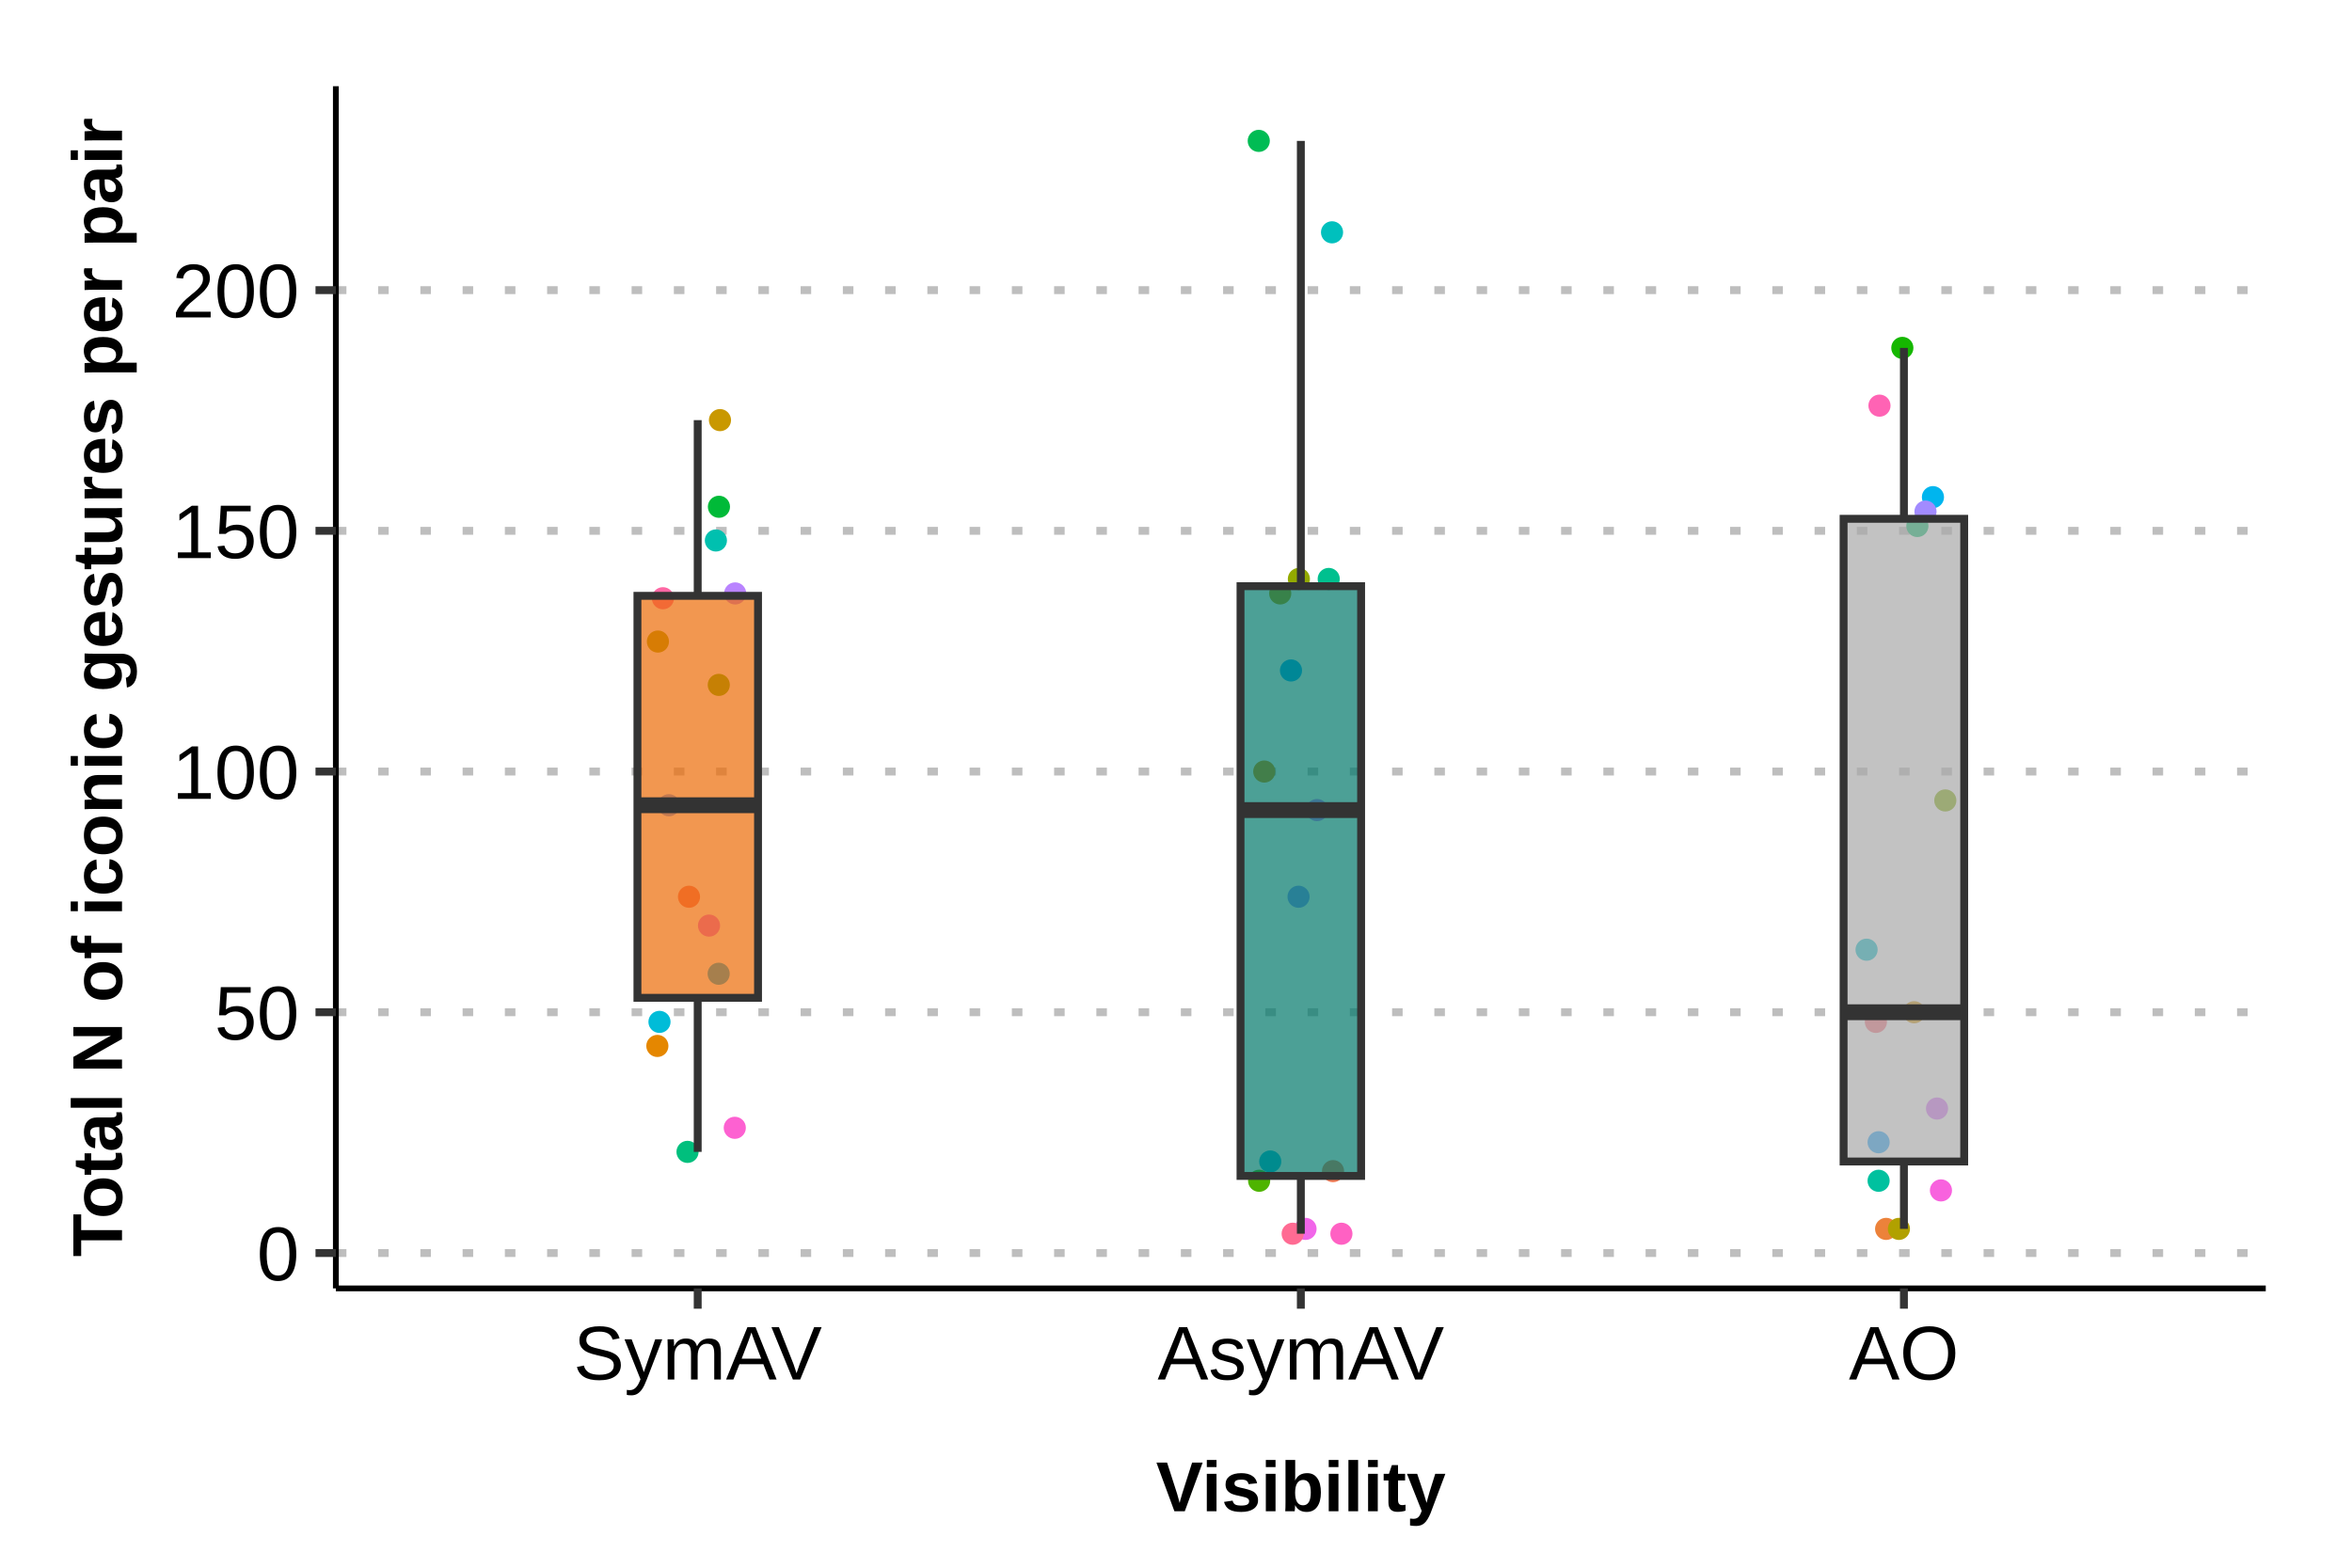
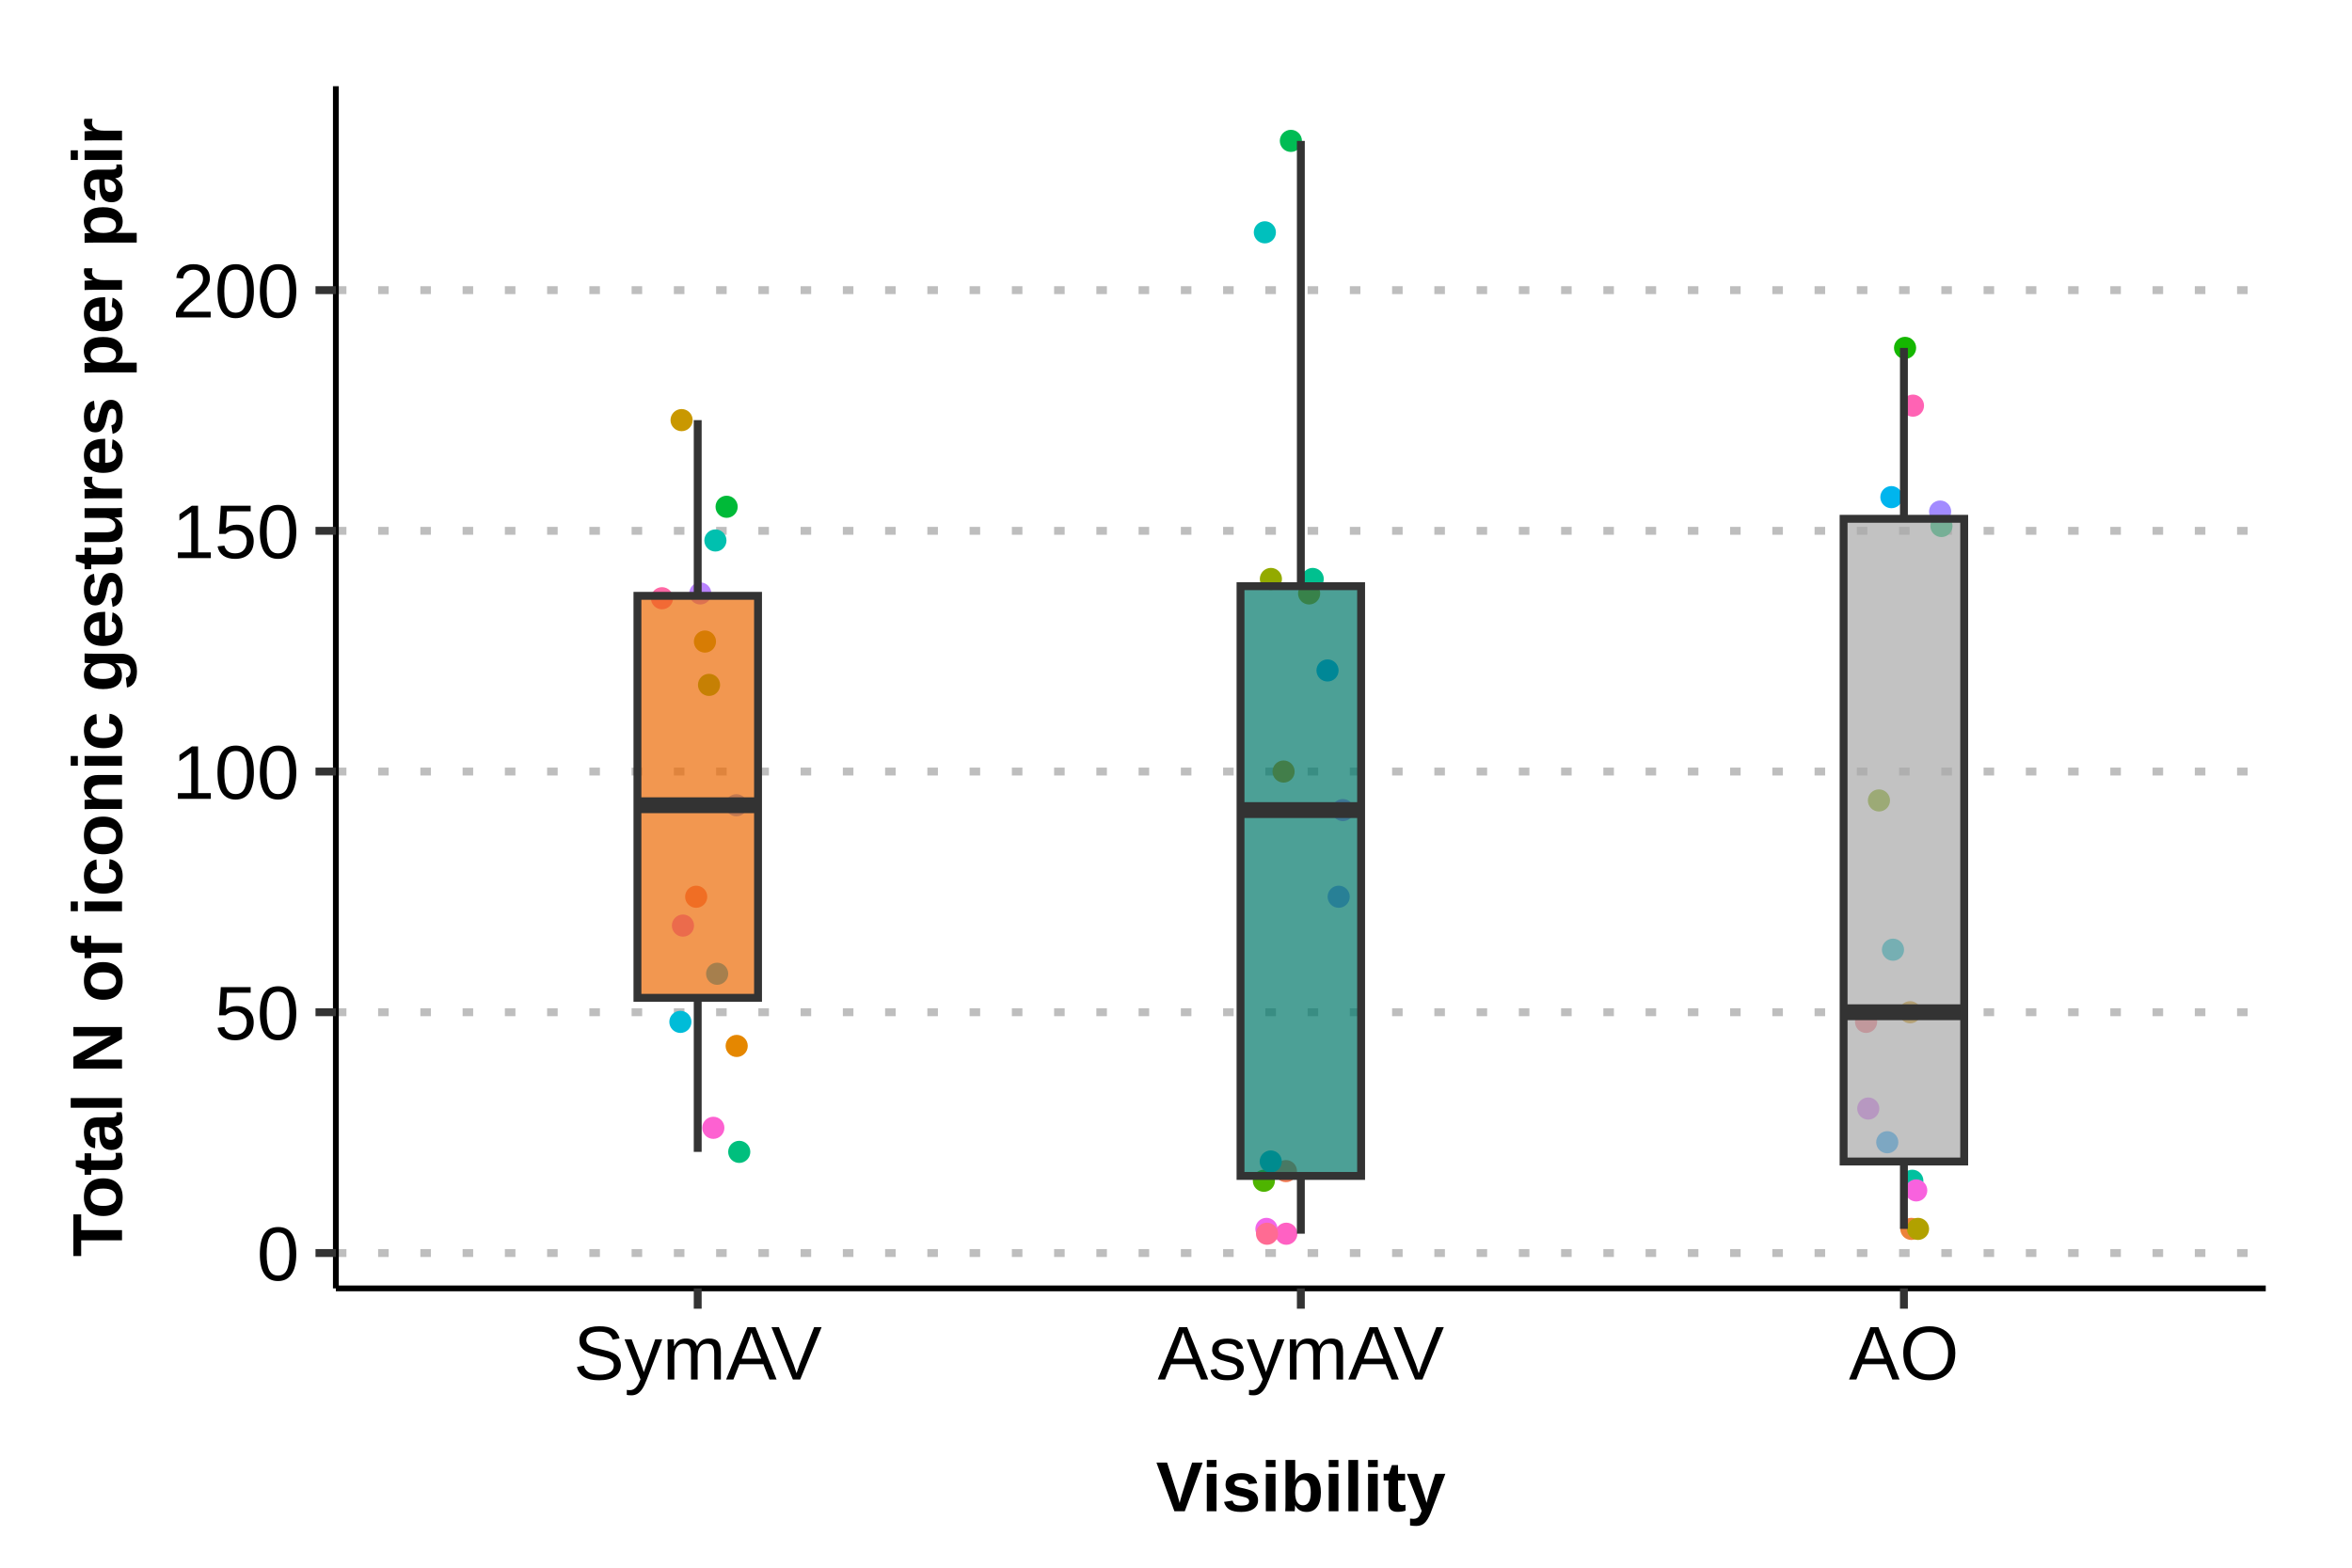
<svg xmlns="http://www.w3.org/2000/svg" width="432.00pt" height="288.00pt" viewBox="0 0 432.00 288.00">
  <g class="svglite">
    <defs>
      <style type="text/css">
    .svglite line, .svglite polyline, .svglite polygon, .svglite path, .svglite rect, .svglite circle {
      fill: none;
      stroke: #000000;
      stroke-linecap: round;
      stroke-linejoin: round;
      stroke-miterlimit: 10.00;
    }
    .svglite text {
      white-space: pre;
    }
    .svglite g.glyphgroup path {
      fill: inherit;
      stroke: none;
    }
  </style>
    </defs>
    <rect width="100%" height="100%" style="stroke: none; fill: none;" />
    <defs>
      <clipPath id="cpMC4wMHw0MzIuMDB8MC4wMHwyODguMDA=">
        <rect x="0.00" y="0.00" width="432.00" height="288.00" />
      </clipPath>
    </defs>
    <g clip-path="url(#cpMC4wMHw0MzIuMDB8MC4wMHwyODguMDA=)">
</g>
    <defs>
      <clipPath id="cpNjEuNjl8NDE2LjE2fDE1Ljg0fDIzNi42OQ==">
        <rect x="61.69" y="15.84" width="354.47" height="220.85" />
      </clipPath>
    </defs>
    <g clip-path="url(#cpNjEuNjl8NDE2LjE2fDE1Ljg0fDIzNi42OQ==)">
      <polyline points="61.69,230.19 416.16,230.19 " style="stroke-width: 1.45; stroke: #BEBEBE; stroke-dasharray: 1.94,5.82; stroke-linecap: butt;" />
      <polyline points="61.69,185.96 416.16,185.96 " style="stroke-width: 1.45; stroke: #BEBEBE; stroke-dasharray: 1.94,5.82; stroke-linecap: butt;" />
      <polyline points="61.69,141.74 416.16,141.74 " style="stroke-width: 1.45; stroke: #BEBEBE; stroke-dasharray: 1.94,5.82; stroke-linecap: butt;" />
      <polyline points="61.69,97.52 416.16,97.52 " style="stroke-width: 1.45; stroke: #BEBEBE; stroke-dasharray: 1.94,5.82; stroke-linecap: butt;" />
      <polyline points="61.69,53.30 416.16,53.30 " style="stroke-width: 1.45; stroke: #BEBEBE; stroke-dasharray: 1.94,5.82; stroke-linecap: butt;" />
-       <circle cx="126.55" cy="164.74" r="1.55" style="stroke-width: 0.97; stroke: #F8766D; fill: #F8766D;" />
-       <circle cx="244.84" cy="215.15" r="1.55" style="stroke-width: 0.97; stroke: #F27C56; fill: #F27C56;" />
-       <circle cx="346.43" cy="225.76" r="1.55" style="stroke-width: 0.97; stroke: #EC823A; fill: #EC823A;" />
-       <circle cx="120.74" cy="192.15" r="1.55" style="stroke-width: 0.97; stroke: #E58700; fill: #E58700;" />
-       <circle cx="232.21" cy="141.74" r="1.55" style="stroke-width: 0.97; stroke: #DC8D00; fill: #DC8D00;" />
-       <circle cx="351.57" cy="185.96" r="1.55" style="stroke-width: 0.97; stroke: #D39200; fill: #D39200;" />
-       <circle cx="132.24" cy="77.18" r="1.55" style="stroke-width: 0.97; stroke: #C99800; fill: #C99800;" />
-       <circle cx="235.14" cy="109.02" r="1.55" style="stroke-width: 0.97; stroke: #BD9C00; fill: #BD9C00;" />
-       <circle cx="348.78" cy="225.76" r="1.55" style="stroke-width: 0.97; stroke: #B1A100; fill: #B1A100;" />
-       <circle cx="120.84" cy="117.86" r="1.55" style="stroke-width: 0.97; stroke: #A3A500; fill: #A3A500;" />
-       <circle cx="238.57" cy="106.36" r="1.55" style="stroke-width: 0.97; stroke: #93AA00; fill: #93AA00;" />
-       <circle cx="357.30" cy="147.05" r="1.55" style="stroke-width: 0.97; stroke: #81AD00; fill: #81AD00;" />
-       <circle cx="132.02" cy="125.82" r="1.55" style="stroke-width: 0.97; stroke: #6BB100; fill: #6BB100;" />
-       <circle cx="231.27" cy="216.92" r="1.55" style="stroke-width: 0.97; stroke: #4EB400; fill: #4EB400;" />
-       <circle cx="349.41" cy="63.91" r="1.55" style="stroke-width: 0.97; stroke: #15B700; fill: #15B700;" />
-       <circle cx="132.05" cy="93.10" r="1.55" style="stroke-width: 0.97; stroke: #00BA38; fill: #00BA38;" />
-       <circle cx="231.20" cy="25.88" r="1.55" style="stroke-width: 0.97; stroke: #00BC54; fill: #00BC54;" />
-       <circle cx="352.17" cy="96.63" r="1.55" style="stroke-width: 0.97; stroke: #00BE6A; fill: #00BE6A;" />
-       <circle cx="126.28" cy="211.61" r="1.55" style="stroke-width: 0.97; stroke: #00BF7D; fill: #00BF7D;" />
-       <circle cx="244.05" cy="106.36" r="1.55" style="stroke-width: 0.97; stroke: #00C08F; fill: #00C08F;" />
-       <circle cx="345.05" cy="216.92" r="1.55" style="stroke-width: 0.97; stroke: #00C19F; fill: #00C19F;" />
-       <circle cx="131.49" cy="99.29" r="1.55" style="stroke-width: 0.97; stroke: #00C0AF; fill: #00C0AF;" />
-       <circle cx="244.66" cy="42.68" r="1.55" style="stroke-width: 0.97; stroke: #00C0BD; fill: #00C0BD;" />
-       <circle cx="342.84" cy="174.47" r="1.55" style="stroke-width: 0.97; stroke: #00BECB; fill: #00BECB;" />
-       <circle cx="121.13" cy="187.73" r="1.55" style="stroke-width: 0.97; stroke: #00BCD8; fill: #00BCD8;" />
-       <circle cx="233.31" cy="213.38" r="1.55" style="stroke-width: 0.97; stroke: #00B9E3; fill: #00B9E3;" />
-       <circle cx="355.03" cy="91.33" r="1.55" style="stroke-width: 0.97; stroke: #00B5EE; fill: #00B5EE;" />
-       <circle cx="132.00" cy="178.89" r="1.55" style="stroke-width: 0.97; stroke: #00B0F6; fill: #00B0F6;" />
-       <circle cx="237.12" cy="123.17" r="1.55" style="stroke-width: 0.97; stroke: #00AAFE; fill: #00AAFE;" />
-       <circle cx="345.05" cy="209.84" r="1.55" style="stroke-width: 0.97; stroke: #18A3FF; fill: #18A3FF;" />
-       <circle cx="122.85" cy="147.93" r="1.55" style="stroke-width: 0.97; stroke: #619CFF; fill: #619CFF;" />
-       <circle cx="238.51" cy="164.74" r="1.55" style="stroke-width: 0.97; stroke: #8694FF; fill: #8694FF;" />
-       <circle cx="353.66" cy="93.98" r="1.55" style="stroke-width: 0.97; stroke: #A28BFF; fill: #A28BFF;" />
-       <circle cx="135.03" cy="109.02" r="1.55" style="stroke-width: 0.97; stroke: #B983FF; fill: #B983FF;" />
-       <circle cx="241.90" cy="148.82" r="1.55" style="stroke-width: 0.97; stroke: #CB7AFF; fill: #CB7AFF;" />
-       <circle cx="355.78" cy="203.65" r="1.55" style="stroke-width: 0.97; stroke: #DB72FB; fill: #DB72FB;" />
-       <circle cx="130.23" cy="170.04" r="1.55" style="stroke-width: 0.97; stroke: #E76BF3; fill: #E76BF3;" />
-       <circle cx="239.79" cy="225.76" r="1.55" style="stroke-width: 0.97; stroke: #F166E9; fill: #F166E9;" />
-       <circle cx="356.50" cy="218.69" r="1.55" style="stroke-width: 0.97; stroke: #F862DE; fill: #F862DE;" />
-       <circle cx="134.96" cy="207.19" r="1.55" style="stroke-width: 0.97; stroke: #FD61D1; fill: #FD61D1;" />
-       <circle cx="246.38" cy="226.65" r="1.55" style="stroke-width: 0.97; stroke: #FF61C3; fill: #FF61C3;" />
-       <circle cx="345.21" cy="74.52" r="1.55" style="stroke-width: 0.97; stroke: #FF63B4; fill: #FF63B4;" />
-       <circle cx="121.76" cy="109.90" r="1.55" style="stroke-width: 0.97; stroke: #FF67A4; fill: #FF67A4;" />
-       <circle cx="237.43" cy="226.65" r="1.55" style="stroke-width: 0.97; stroke: #FF6B93; fill: #FF6B93;" />
-       <circle cx="344.55" cy="187.73" r="1.55" style="stroke-width: 0.97; stroke: #FC7181; fill: #FC7181;" />
+       <circle cx="127.87" cy="164.74" r="1.55" style="stroke-width: 0.97; stroke: #F8766D; fill: #F8766D;" />
+       <circle cx="236.19" cy="215.15" r="1.55" style="stroke-width: 0.97; stroke: #F27C56; fill: #F27C56;" />
+       <circle cx="351.06" cy="225.76" r="1.55" style="stroke-width: 0.97; stroke: #EC823A; fill: #EC823A;" />
+       <circle cx="135.31" cy="192.15" r="1.55" style="stroke-width: 0.97; stroke: #E58700; fill: #E58700;" />
+       <circle cx="235.76" cy="141.74" r="1.55" style="stroke-width: 0.97; stroke: #DC8D00; fill: #DC8D00;" />
+       <circle cx="350.84" cy="185.96" r="1.55" style="stroke-width: 0.97; stroke: #D39200; fill: #D39200;" />
+       <circle cx="125.19" cy="77.18" r="1.55" style="stroke-width: 0.97; stroke: #C99800; fill: #C99800;" />
+       <circle cx="240.45" cy="109.02" r="1.55" style="stroke-width: 0.97; stroke: #BD9C00; fill: #BD9C00;" />
+       <circle cx="352.29" cy="225.76" r="1.55" style="stroke-width: 0.97; stroke: #B1A100; fill: #B1A100;" />
+       <circle cx="129.48" cy="117.86" r="1.55" style="stroke-width: 0.97; stroke: #A3A500; fill: #A3A500;" />
+       <circle cx="233.43" cy="106.36" r="1.55" style="stroke-width: 0.97; stroke: #93AA00; fill: #93AA00;" />
+       <circle cx="345.11" cy="147.05" r="1.55" style="stroke-width: 0.97; stroke: #81AD00; fill: #81AD00;" />
+       <circle cx="130.23" cy="125.82" r="1.55" style="stroke-width: 0.97; stroke: #6BB100; fill: #6BB100;" />
+       <circle cx="232.14" cy="216.92" r="1.55" style="stroke-width: 0.97; stroke: #4EB400; fill: #4EB400;" />
+       <circle cx="349.91" cy="63.91" r="1.55" style="stroke-width: 0.97; stroke: #15B700; fill: #15B700;" />
+       <circle cx="133.46" cy="93.10" r="1.55" style="stroke-width: 0.97; stroke: #00BA38; fill: #00BA38;" />
+       <circle cx="237.10" cy="25.88" r="1.55" style="stroke-width: 0.97; stroke: #00BC54; fill: #00BC54;" />
+       <circle cx="356.59" cy="96.63" r="1.55" style="stroke-width: 0.97; stroke: #00BE6A; fill: #00BE6A;" />
+       <circle cx="135.78" cy="211.61" r="1.55" style="stroke-width: 0.97; stroke: #00BF7D; fill: #00BF7D;" />
+       <circle cx="241.11" cy="106.36" r="1.55" style="stroke-width: 0.97; stroke: #00C08F; fill: #00C08F;" />
+       <circle cx="351.24" cy="216.92" r="1.55" style="stroke-width: 0.97; stroke: #00C19F; fill: #00C19F;" />
+       <circle cx="131.40" cy="99.29" r="1.55" style="stroke-width: 0.97; stroke: #00C0AF; fill: #00C0AF;" />
+       <circle cx="232.32" cy="42.68" r="1.55" style="stroke-width: 0.97; stroke: #00C0BD; fill: #00C0BD;" />
+       <circle cx="347.69" cy="174.47" r="1.55" style="stroke-width: 0.97; stroke: #00BECB; fill: #00BECB;" />
+       <circle cx="124.97" cy="187.73" r="1.55" style="stroke-width: 0.97; stroke: #00BCD8; fill: #00BCD8;" />
+       <circle cx="233.40" cy="213.38" r="1.55" style="stroke-width: 0.97; stroke: #00B9E3; fill: #00B9E3;" />
+       <circle cx="347.40" cy="91.33" r="1.55" style="stroke-width: 0.97; stroke: #00B5EE; fill: #00B5EE;" />
+       <circle cx="131.72" cy="178.89" r="1.55" style="stroke-width: 0.97; stroke: #00B0F6; fill: #00B0F6;" />
+       <circle cx="243.83" cy="123.17" r="1.55" style="stroke-width: 0.97; stroke: #00AAFE; fill: #00AAFE;" />
+       <circle cx="346.64" cy="209.84" r="1.55" style="stroke-width: 0.97; stroke: #18A3FF; fill: #18A3FF;" />
+       <circle cx="135.25" cy="147.93" r="1.55" style="stroke-width: 0.97; stroke: #619CFF; fill: #619CFF;" />
+       <circle cx="245.88" cy="164.74" r="1.55" style="stroke-width: 0.97; stroke: #8694FF; fill: #8694FF;" />
+       <circle cx="356.35" cy="93.98" r="1.55" style="stroke-width: 0.97; stroke: #A28BFF; fill: #A28BFF;" />
+       <circle cx="128.62" cy="109.02" r="1.55" style="stroke-width: 0.97; stroke: #B983FF; fill: #B983FF;" />
+       <circle cx="246.65" cy="148.82" r="1.55" style="stroke-width: 0.97; stroke: #CB7AFF; fill: #CB7AFF;" />
+       <circle cx="343.15" cy="203.65" r="1.55" style="stroke-width: 0.97; stroke: #DB72FB; fill: #DB72FB;" />
+       <circle cx="125.44" cy="170.04" r="1.55" style="stroke-width: 0.97; stroke: #E76BF3; fill: #E76BF3;" />
+       <circle cx="232.61" cy="225.76" r="1.55" style="stroke-width: 0.97; stroke: #F166E9; fill: #F166E9;" />
+       <circle cx="351.96" cy="218.69" r="1.55" style="stroke-width: 0.97; stroke: #F862DE; fill: #F862DE;" />
+       <circle cx="131.02" cy="207.19" r="1.55" style="stroke-width: 0.97; stroke: #FD61D1; fill: #FD61D1;" />
+       <circle cx="236.26" cy="226.65" r="1.55" style="stroke-width: 0.97; stroke: #FF61C3; fill: #FF61C3;" />
+       <circle cx="351.36" cy="74.52" r="1.55" style="stroke-width: 0.97; stroke: #FF63B4; fill: #FF63B4;" />
+       <circle cx="121.59" cy="109.90" r="1.55" style="stroke-width: 0.97; stroke: #FF67A4; fill: #FF67A4;" />
+       <circle cx="232.72" cy="226.65" r="1.55" style="stroke-width: 0.97; stroke: #FF6B93; fill: #FF6B93;" />
+       <circle cx="342.75" cy="187.73" r="1.55" style="stroke-width: 0.97; stroke: #FC7181; fill: #FC7181;" />
      <line x1="128.15" y1="109.46" x2="128.15" y2="77.18" style="stroke-width: 1.45; stroke: #333333; stroke-linecap: butt;" />
      <line x1="128.15" y1="183.31" x2="128.15" y2="211.61" style="stroke-width: 1.45; stroke: #333333; stroke-linecap: butt;" />
      <polygon points="117.08,109.46 117.08,183.31 139.23,183.31 139.23,109.46 117.08,109.46 " style="stroke-width: 1.45; stroke: #333333; stroke-linecap: butt; stroke-linejoin: miter; fill: #ED6B06; fill-opacity: 0.70;" />
      <line x1="117.08" y1="147.93" x2="139.23" y2="147.93" style="stroke-width: 2.91; stroke: #333333; stroke-linecap: butt; stroke-linejoin: miter;" />
      <line x1="238.93" y1="107.69" x2="238.93" y2="25.88" style="stroke-width: 1.45; stroke: #333333; stroke-linecap: butt;" />
      <line x1="238.93" y1="216.03" x2="238.93" y2="226.65" style="stroke-width: 1.45; stroke: #333333; stroke-linecap: butt;" />
      <polygon points="227.85,107.69 227.85,216.03 250.00,216.03 250.00,107.69 227.85,107.69 " style="stroke-width: 1.45; stroke: #333333; stroke-linecap: butt; stroke-linejoin: miter; fill: #00786A; fill-opacity: 0.70;" />
      <line x1="227.85" y1="148.82" x2="250.00" y2="148.82" style="stroke-width: 2.91; stroke: #333333; stroke-linecap: butt; stroke-linejoin: miter;" />
      <line x1="349.70" y1="95.31" x2="349.70" y2="63.91" style="stroke-width: 1.45; stroke: #333333; stroke-linecap: butt;" />
      <line x1="349.70" y1="213.38" x2="349.70" y2="225.76" style="stroke-width: 1.45; stroke: #333333; stroke-linecap: butt;" />
      <polygon points="338.62,95.31 338.62,213.38 360.77,213.38 360.77,95.31 338.62,95.31 " style="stroke-width: 1.45; stroke: #333333; stroke-linecap: butt; stroke-linejoin: miter; fill: #A9A9A9; fill-opacity: 0.70;" />
      <line x1="338.62" y1="185.96" x2="360.77" y2="185.96" style="stroke-width: 2.91; stroke: #333333; stroke-linecap: butt; stroke-linejoin: miter;" />
    </g>
    <g clip-path="url(#cpMC4wMHw0MzIuMDB8MC4wMHwyODguMDA=)">
      <polyline points="61.69,236.69 61.69,15.84 " style="stroke-width: 1.07; stroke-linecap: butt;" />
      <text x="54.97" y="235.20" text-anchor="end" style="font-size: 14.00px; font-family: &quot;Arial&quot;;" textLength="7.78px" lengthAdjust="spacingAndGlyphs">0</text>
      <text x="54.97" y="190.97" text-anchor="end" style="font-size: 14.00px; font-family: &quot;Arial&quot;;" textLength="15.56px" lengthAdjust="spacingAndGlyphs">50</text>
      <text x="54.97" y="146.75" text-anchor="end" style="font-size: 14.00px; font-family: &quot;Arial&quot;;" textLength="23.34px" lengthAdjust="spacingAndGlyphs">100</text>
      <text x="54.97" y="102.53" text-anchor="end" style="font-size: 14.00px; font-family: &quot;Arial&quot;;" textLength="23.34px" lengthAdjust="spacingAndGlyphs">150</text>
      <text x="54.97" y="58.31" text-anchor="end" style="font-size: 14.00px; font-family: &quot;Arial&quot;;" textLength="23.34px" lengthAdjust="spacingAndGlyphs">200</text>
      <polyline points="57.95,230.19 61.69,230.19 " style="stroke-width: 1.45; stroke: #333333; stroke-linecap: butt;" />
      <polyline points="57.95,185.96 61.69,185.96 " style="stroke-width: 1.45; stroke: #333333; stroke-linecap: butt;" />
      <polyline points="57.95,141.74 61.69,141.74 " style="stroke-width: 1.45; stroke: #333333; stroke-linecap: butt;" />
      <polyline points="57.95,97.52 61.69,97.52 " style="stroke-width: 1.45; stroke: #333333; stroke-linecap: butt;" />
      <polyline points="57.95,53.30 61.69,53.30 " style="stroke-width: 1.45; stroke: #333333; stroke-linecap: butt;" />
      <polyline points="61.69,236.69 416.16,236.69 " style="stroke-width: 1.07; stroke-linecap: butt;" />
      <polyline points="128.15,240.42 128.15,236.69 " style="stroke-width: 1.45; stroke: #333333; stroke-linecap: butt;" />
      <polyline points="238.93,240.42 238.93,236.69 " style="stroke-width: 1.45; stroke: #333333; stroke-linecap: butt;" />
      <polyline points="349.70,240.42 349.70,236.69 " style="stroke-width: 1.45; stroke: #333333; stroke-linecap: butt;" />
      <text x="128.15" y="253.43" text-anchor="middle" style="font-size: 14.00px; font-family: &quot;Arial&quot;;" textLength="45.66px" lengthAdjust="spacingAndGlyphs">SymAV</text>
      <text x="238.93" y="253.43" text-anchor="middle" style="font-size: 14.00px; font-family: &quot;Arial&quot;;" textLength="52.66px" lengthAdjust="spacingAndGlyphs">AsymAV</text>
      <text x="349.70" y="253.43" text-anchor="middle" style="font-size: 14.00px; font-family: &quot;Arial&quot;;" textLength="20.23px" lengthAdjust="spacingAndGlyphs">AO</text>
      <text x="238.93" y="277.63" text-anchor="middle" style="font-size: 13.00px; font-weight: bold; font-family: &quot;Arial&quot;;" textLength="53.22px" lengthAdjust="spacingAndGlyphs">Visibility</text>
      <text transform="translate(22.41,126.26) rotate(-90)" text-anchor="middle" style="font-size: 13.00px; font-weight: bold; font-family: &quot;Arial&quot;;" textLength="209.23px" lengthAdjust="spacingAndGlyphs">Total N of iconic gestures per pair</text>
    </g>
  </g>
</svg>
